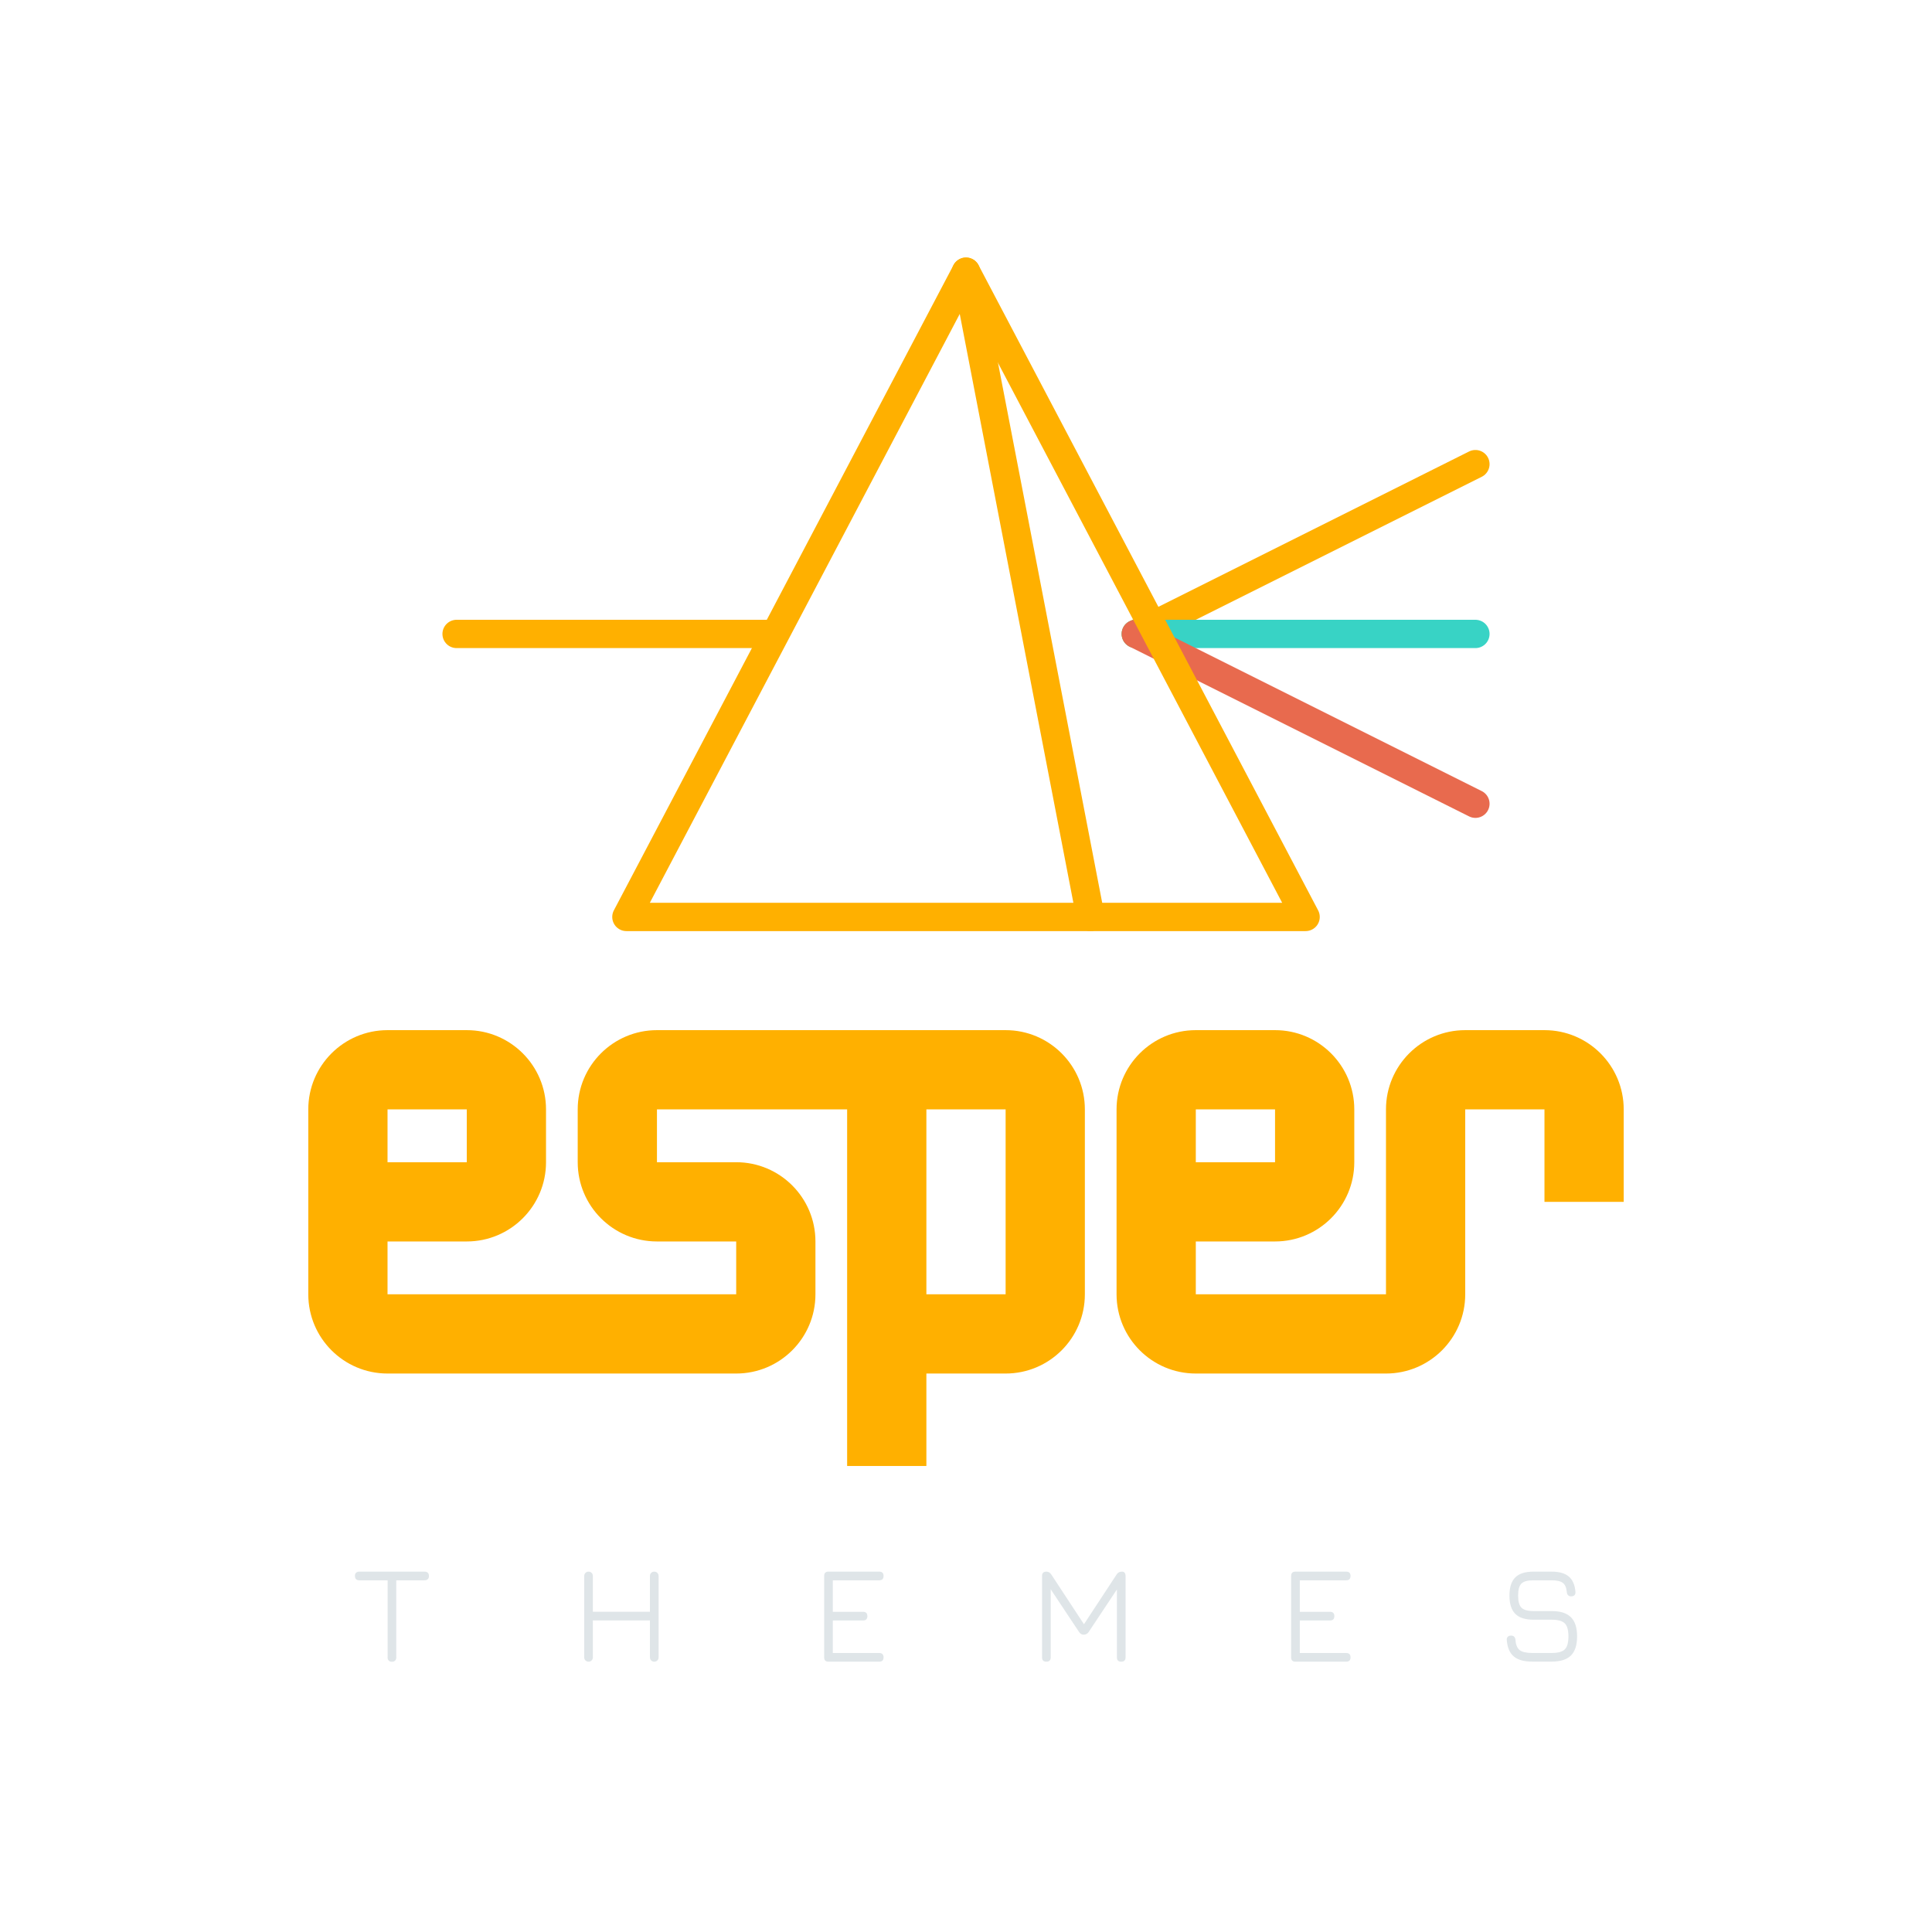
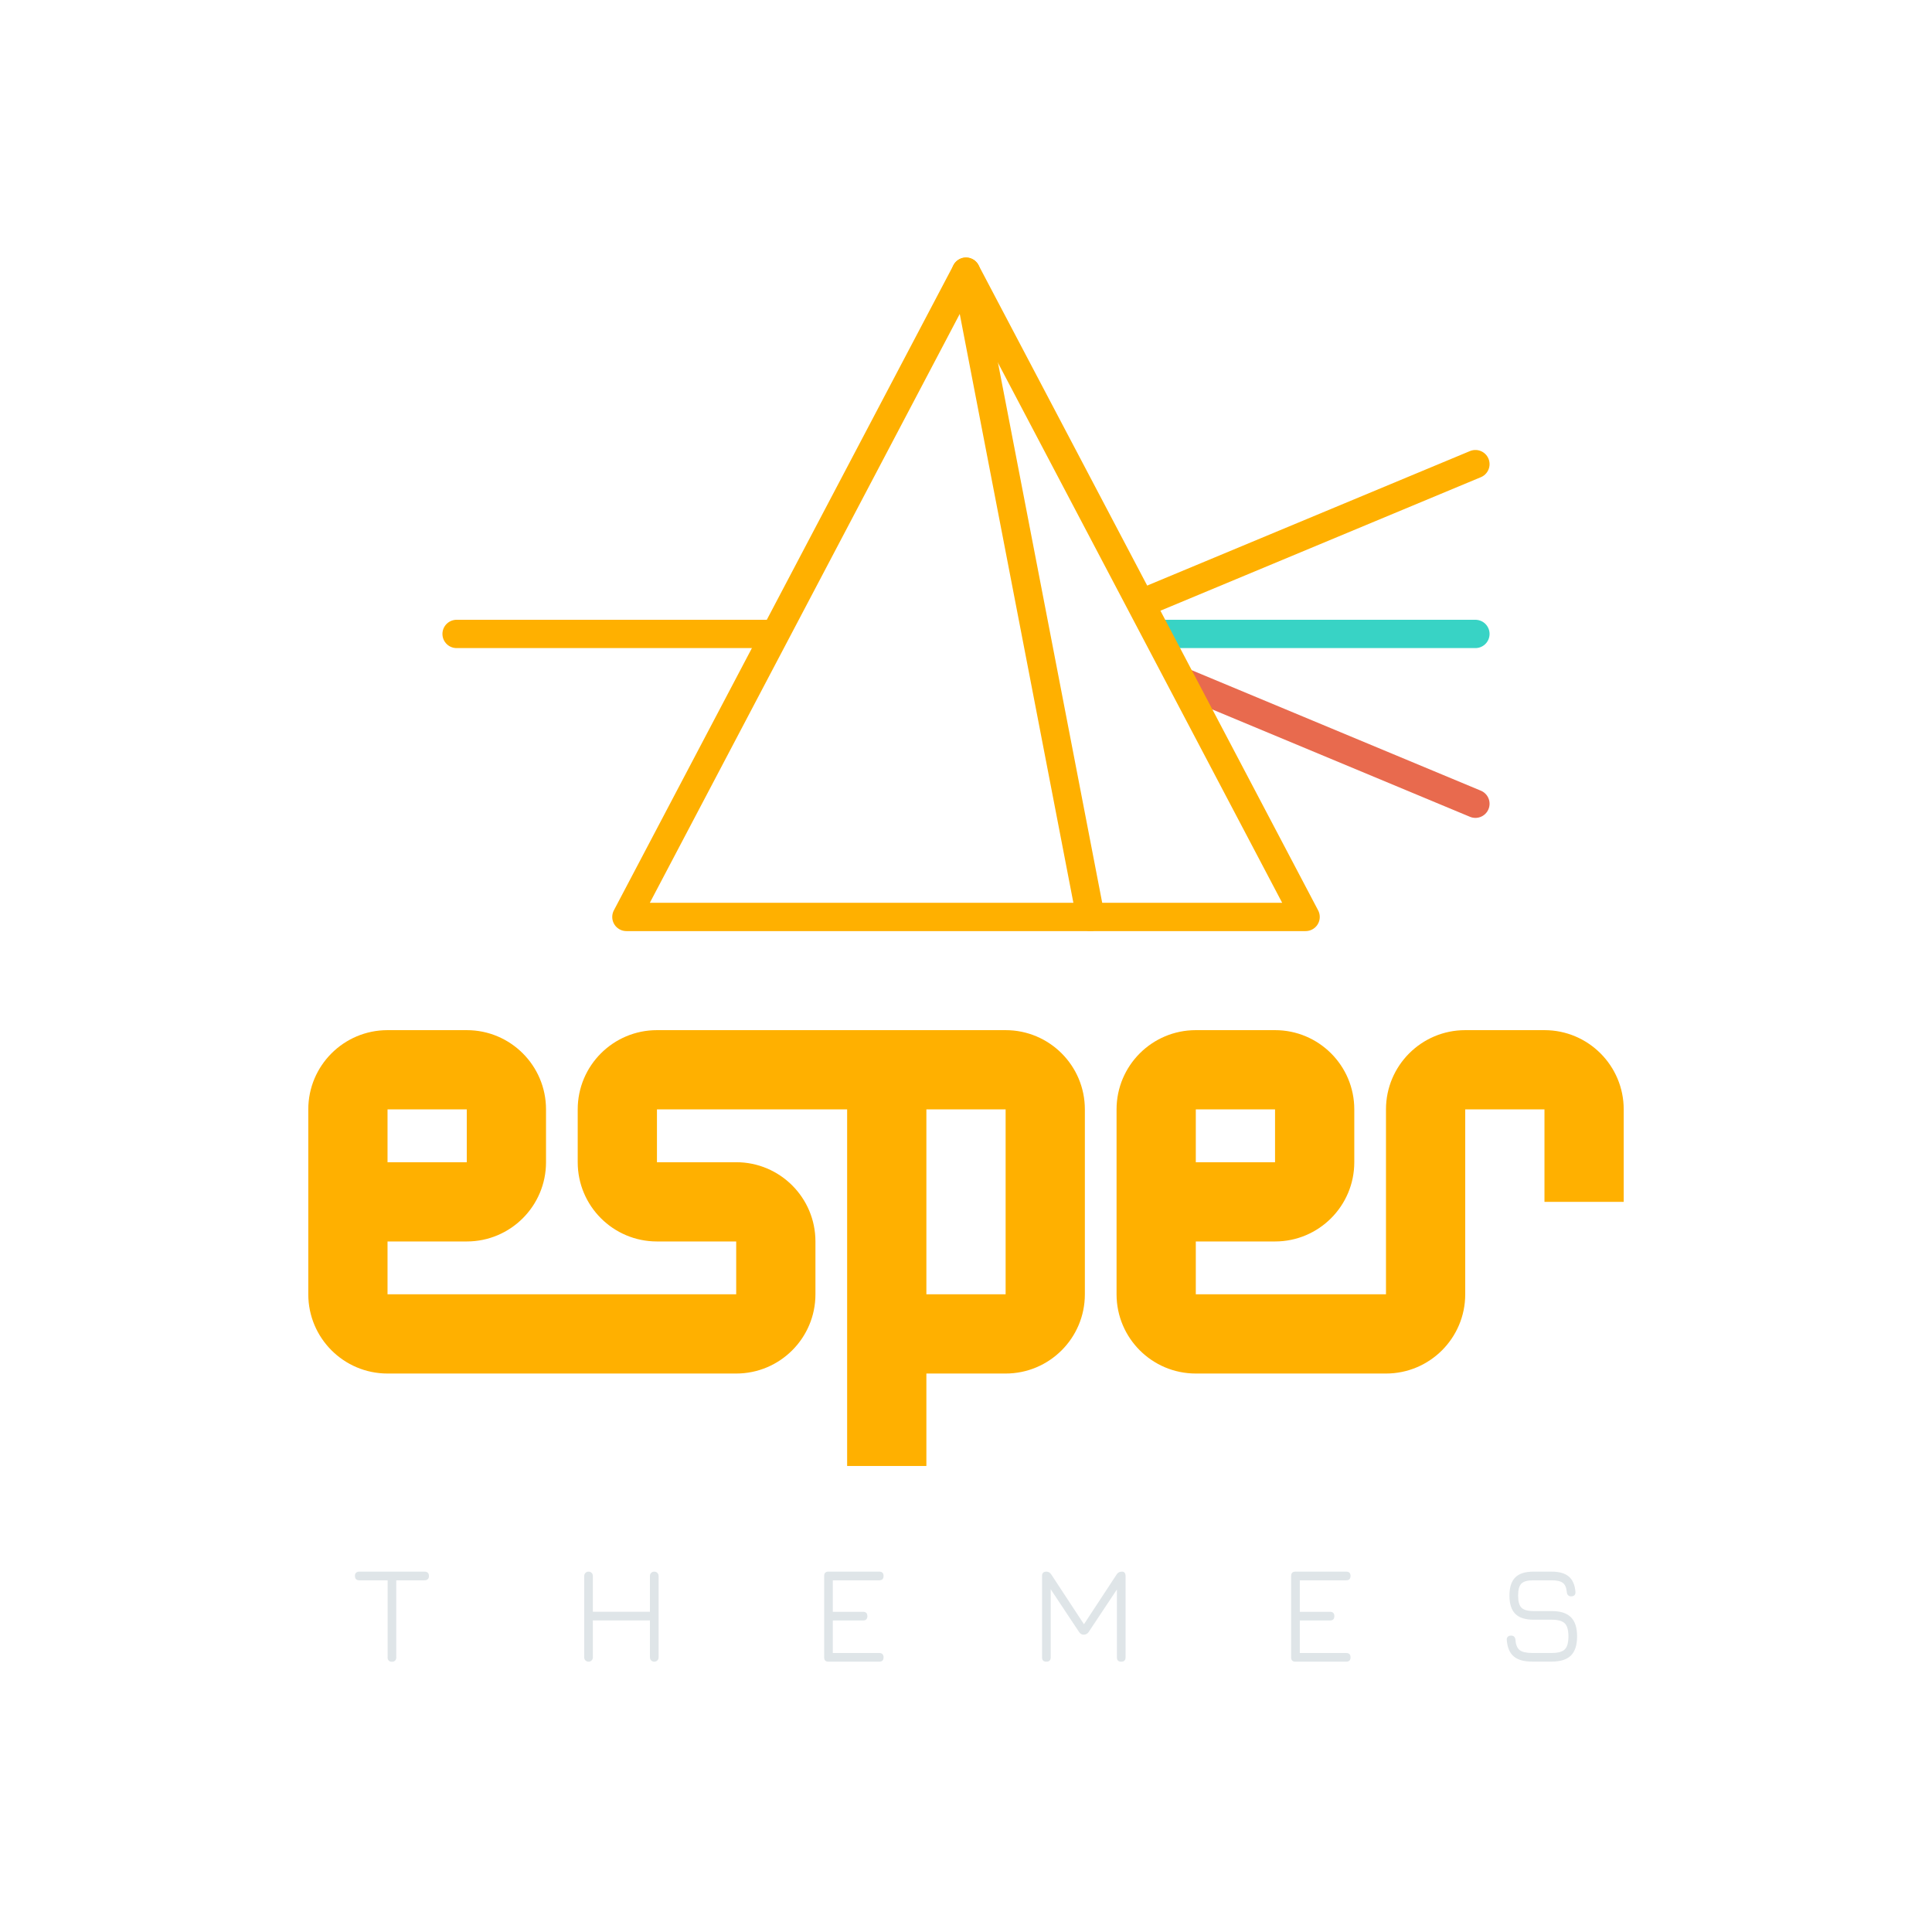
<svg xmlns="http://www.w3.org/2000/svg" viewBox="0 0 1024 1024" role="img" aria-label="Esper Themes">
  <g transform="translate(212 36) scale(3)" fill="none" stroke="#FFB000" stroke-width="5" stroke-linejoin="round" stroke-linecap="round">
-     <line x1="130" y1="100" x2="190" y2="70" stroke="#FFB000" />
-     <line x1="130" y1="100" x2="190" y2="100" stroke="#38D3C5" />
-     <line x1="130" y1="100" x2="190" y2="130" stroke="#E86A4E" />
-     <line x1="10" y1="100" x2="66" y2="100" />
+     <defs>
+       <clipPath id="prism-out">
+         <polygon points="100,36 160,150 200,150 200,36" />
+         <polygon points="100,36 40,150 0,150 0,36" />
+       </clipPath>
+     </defs>
+     <g clip-path="url(#prism-out)">
+       <line x1="118" y1="100" x2="190" y2="70" stroke="#FFB000" />
+       <line x1="118" y1="100" x2="190" y2="100" stroke="#38D3C5" />
+       <line x1="118" y1="100" x2="190" y2="130" stroke="#E86A4E" />
+       <line x1="10" y1="100" x2="80" y2="100" />
+     </g>
    <polygon points="100,36 40,150 160,150" />
    <line x1="100" y1="36" x2="122" y2="150" />
  </g>
  <g transform="translate(30.4 567) scale(1.4)">
    <g fill="#FFB000">
      <path d="M110.0,65.0 L155.0,65.0 A30,30 0 0 0 185.0,35.0 L185.0,15.0 A30,30 0 0 0 155.0,-15.0 L125.0,-15.0 A30,30 0 0 0 95.0,15.0 L95.0,85.0 A30,30 0 0 0 125.0,115.0 L257.0,115.0 A30,30 0 0 0 287.0,85.0 L287.0,65.0 A30,30 0 0 0 257.0,35.0 L227.0,35.0 L227.0,15.0 L359.0,15.0 L359.0,85.0 L314.0,85.0 L314.0,115.0 L359.0,115.0 A30,30 0 0 0 389.0,85.0 L389.0,15.0 A30,30 0 0 0 359.0,-15.0 L227.0,-15.0 A30,30 0 0 0 197.0,15.0 L197.0,35.0 A30,30 0 0 0 227.0,65.0 L257.0,65.0 L257.0,85.0 L125.0,85.0 L125.0,15.0 L155.0,15.0 L155.0,35.0 L110.0,35.0 Z" />
      <rect x="299.0" y="0" width="30" height="150" />
      <path d="M416.0,65.0 L461.0,65.0 A30,30 0 0 0 491.0,35.0 L491.0,15.0 A30,30 0 0 0 461.0,-15.0 L431.0,-15.0 A30,30 0 0 0 401.0,15.0 L401.0,85.0 A30,30 0 0 0 431.0,115.0 L503.0,115.0 A30,30 0 0 0 533.0,85.0 L533.0,15.0 L563.0,15.0 L563.0,50.0 L593.0,50.0 L593.0,15.0 A30,30 0 0 0 563.0,-15.0 L533.0,-15.0 A30,30 0 0 0 503.0,15.0 L503.0,85.0 L431.0,85.0 L431.0,15.0 L461.0,15.0 L461.0,35.0 L416.0,35.0 Z" />
    </g>
    <path fill="#D9E0E4" fill-opacity="0.85" transform="translate(111.51 224.09)" d="M15.16 0.03L15.16 0.03Q14.38 0.03 13.95-0.40Q13.52-0.83 13.52-1.61L13.52-1.61L13.52-30.81L2.78-30.81Q2.00-30.81 1.57-31.24Q1.14-31.67 1.14-32.45L1.14-32.45Q1.14-33.23 1.57-33.66Q2.00-34.09 2.78-34.09L2.78-34.09L27.53-34.09Q28.31-34.09 28.74-33.66Q29.17-33.23 29.17-32.45L29.17-32.45Q29.17-31.67 28.74-31.24Q28.31-30.81 27.53-30.81L27.53-30.81L16.80-30.81L16.80-1.61Q16.80-0.86 16.37-0.42Q15.94 0.03 15.16 0.03ZM89.59 0L89.59 0Q88.89 0 88.42-0.47Q87.95-0.94 87.95-1.64L87.95-1.64L87.95-32.45Q87.95-33.15 88.42-33.62Q88.89-34.09 89.59-34.09L89.59-34.09Q90.29-34.09 90.76-33.62Q91.23-33.15 91.23-32.45L91.23-32.45L91.23-18.90L112.83-18.90L112.83-32.45Q112.83-33.15 113.30-33.62Q113.77-34.09 114.47-34.09L114.47-34.09Q115.17-34.09 115.64-33.62Q116.11-33.15 116.11-32.45L116.11-32.45L116.11-1.64Q116.11-0.94 115.64-0.47Q115.17 0 114.47 0L114.47 0Q113.77 0 113.30-0.47Q112.83-0.94 112.83-1.64L112.83-1.64L112.83-15.63L91.23-15.63L91.23-1.64Q91.23-0.94 90.76-0.47Q90.29 0 89.59 0ZM199.64 0L180.43 0Q178.79 0 178.79-1.64L178.79-1.64L178.79-32.45Q178.79-34.09 180.43-34.09L180.43-34.09L199.64-34.09Q201.28-34.09 201.28-32.45L201.28-32.45Q201.28-30.81 199.64-30.81L199.64-30.81L182.07-30.81L182.07-18.88L193.51-18.88Q195.15-18.88 195.15-17.24L195.15-17.24Q195.15-15.60 193.51-15.60L193.51-15.60L182.07-15.60L182.07-3.28L199.64-3.28Q201.28-3.28 201.28-1.64L201.28-1.64Q201.28 0 199.64 0L199.64 0ZM262.92 0L262.92 0Q261.28 0 261.28-1.64L261.28-1.64L261.28-32.45Q261.28-34.09 262.92-34.09L262.92-34.09Q264.07-34.09 264.77-33.02L264.77-33.02L277.48-13.68L276.75-13.57L289.52-33.02Q290.20-34.09 291.50-34.09L291.50-34.09Q292.90-34.09 292.90-32.45L292.90-32.45L292.90-1.64Q292.90 0 291.26 0L291.26 0Q289.62 0 289.62-1.64L289.62-1.64L289.62-29.17L290.61-28.83L278.96-11.28Q278.26-10.22 276.99-10.22L276.99-10.22Q275.97-10.22 275.27-11.28L275.27-11.28L263.62-28.83L264.56-28.52L264.56-1.64Q264.56 0 262.92 0ZM376.43 0L357.22 0Q355.58 0 355.58-1.64L355.58-1.64L355.58-32.45Q355.58-34.09 357.22-34.09L357.22-34.09L376.43-34.09Q378.07-34.09 378.07-32.45L378.07-32.45Q378.07-30.81 376.43-30.81L376.43-30.81L358.86-30.81L358.86-18.88L370.30-18.88Q371.94-18.88 371.94-17.24L371.94-17.24Q371.94-15.60 370.30-15.60L370.30-15.60L358.86-15.60L358.86-3.28L376.43-3.28Q378.07-3.28 378.07-1.64L378.07-1.64Q378.07 0 376.43 0L376.43 0ZM454.25-0.03L446.76-0.03Q442.18-0.03 439.85-2.00Q437.53-3.98 437.22-8.19L437.22-8.19Q437.16-9.00 437.61-9.44Q438.05-9.88 438.83-9.88L438.83-9.88Q439.61-9.88 440.01-9.46Q440.41-9.05 440.52-8.27L440.52-8.27Q440.70-5.49 442.10-4.39Q443.51-3.30 446.76-3.30L446.76-3.30L454.25-3.30Q457.83-3.30 459.20-4.67Q460.56-6.03 460.56-9.57L460.56-9.57Q460.56-13.16 459.17-14.52Q457.78-15.89 454.25-15.89L454.25-15.89L447.36-15.89Q442.65-15.89 440.44-18.11Q438.23-20.33 438.23-25.01L438.23-25.01Q438.23-29.69 440.43-31.89Q442.62-34.09 447.30-34.09L447.30-34.09L454.22-34.09Q458.51-34.09 460.71-32.23Q462.90-30.37 463.22-26.42L463.22-26.42Q463.29-25.64 462.85-25.18Q462.41-24.73 461.60-24.73L461.60-24.73Q460.85-24.73 460.43-25.16Q460.02-25.58 459.94-26.34L459.94-26.34Q459.73-28.86 458.43-29.84Q457.13-30.81 454.22-30.81L454.22-30.81L447.30-30.81Q443.98-30.81 442.74-29.55Q441.51-28.29 441.51-25.01L441.51-25.01Q441.51-21.74 442.77-20.45Q444.03-19.16 447.36-19.16L447.36-19.16L454.25-19.16Q459.16-19.16 461.50-16.84Q463.84-14.51 463.84-9.57L463.84-9.57Q463.84-4.65 461.51-2.34Q459.19-0.03 454.25-0.03L454.25-0.03Z" />
  </g>
</svg>
